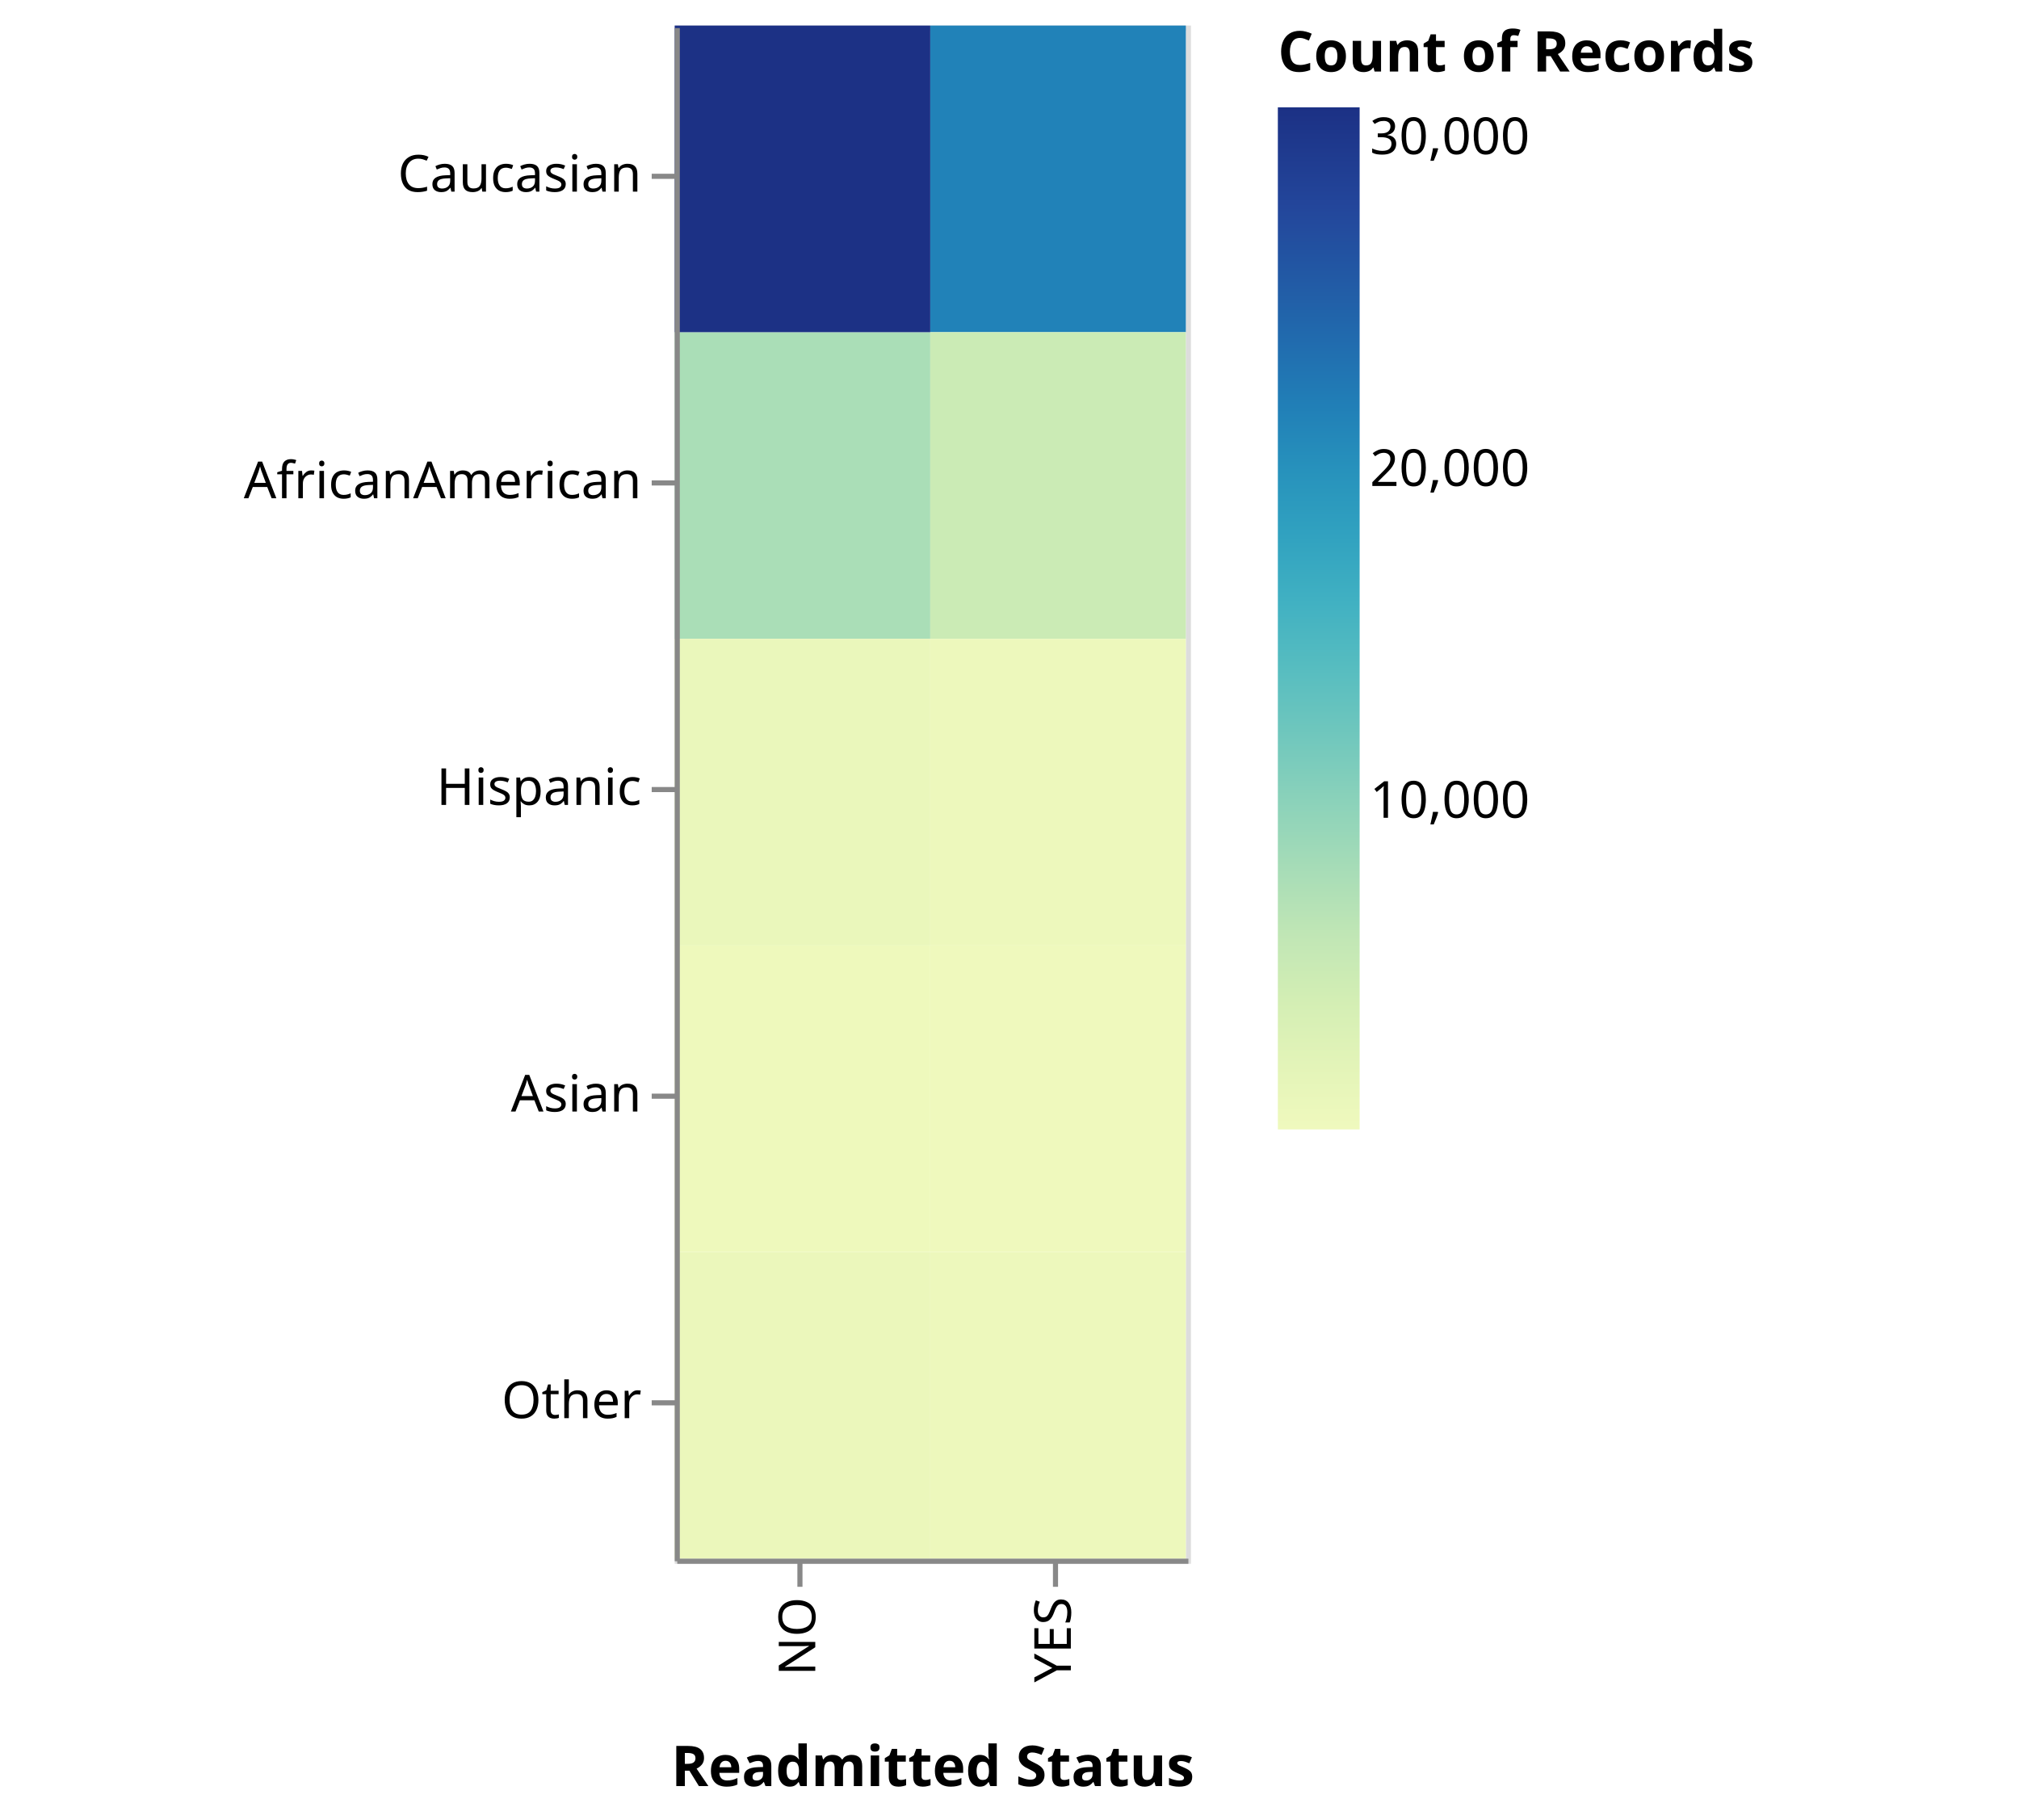
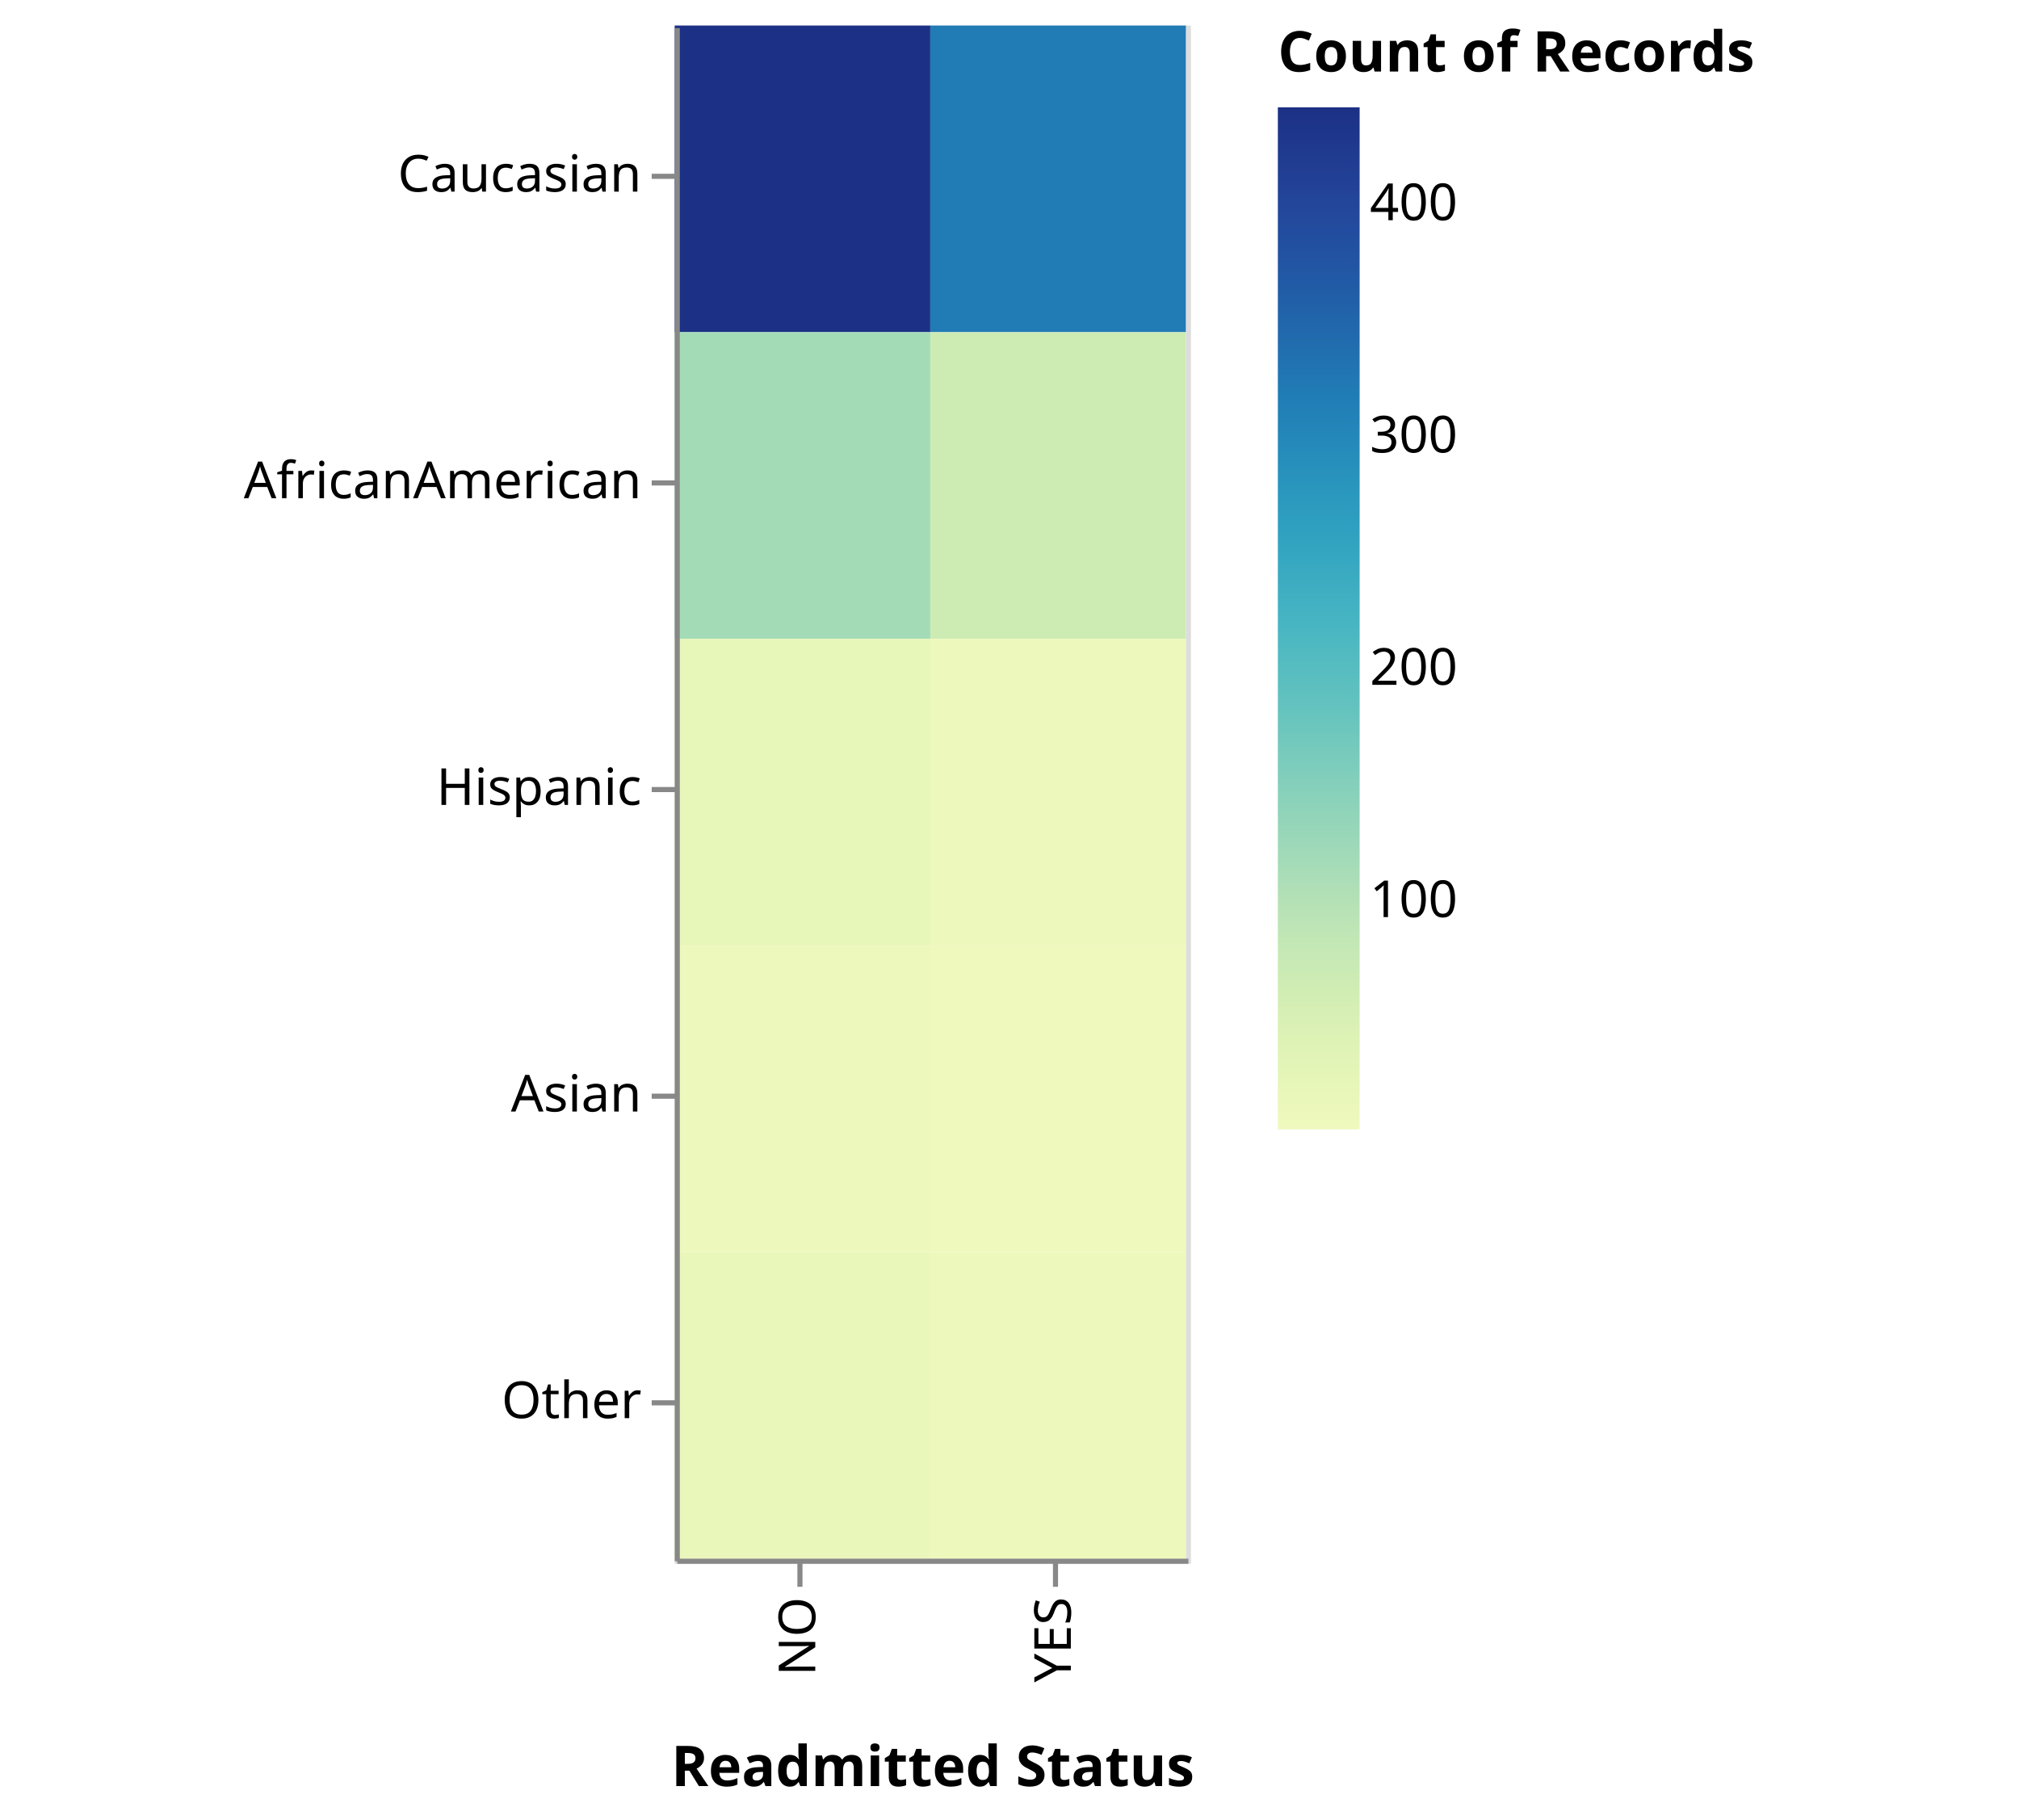
<svg xmlns="http://www.w3.org/2000/svg" class="marks" width="395" height="356" viewBox="0 0 395 356" version="1.1">
  <defs>
    <linearGradient id="gradient_0" x1="0" x2="0" y1="1" y2="0">
      <stop offset="0" stop-color="rgb(239, 249, 189)" />
-       <stop offset="0.06" stop-color="rgb(227, 244, 184)" />
-       <stop offset="0.125" stop-color="rgb(211, 238, 180)" />
-       <stop offset="0.19" stop-color="rgb(192, 230, 181)" />
-       <stop offset="0.255" stop-color="rgb(166, 220, 183)" />
-       <stop offset="0.32" stop-color="rgb(139, 210, 186)" />
-       <stop offset="0.385" stop-color="rgb(112, 199, 189)" />
+       <stop offset="0.041" stop-color="rgb(231, 246, 185)" />
+       <stop offset="0.086" stop-color="rgb(222, 242, 181)" />
+       <stop offset="0.132" stop-color="rgb(209, 237, 180)" />
+       <stop offset="0.177" stop-color="rgb(196, 232, 181)" />
+       <stop offset="0.223" stop-color="rgb(180, 225, 182)" />
+       <stop offset="0.268" stop-color="rgb(161, 218, 184)" />
+       <stop offset="0.314" stop-color="rgb(142, 211, 186)" />
+       <stop offset="0.359" stop-color="rgb(123, 204, 188)" />
+       <stop offset="0.405" stop-color="rgb(103, 196, 190)" />
      <stop offset="0.45" stop-color="rgb(87, 189, 192)" />
-       <stop offset="0.515" stop-color="rgb(65, 177, 194)" />
-       <stop offset="0.58" stop-color="rgb(49, 162, 192)" />
-       <stop offset="0.645" stop-color="rgb(39, 146, 188)" />
-       <stop offset="0.709" stop-color="rgb(33, 127, 183)" />
-       <stop offset="0.774" stop-color="rgb(33, 107, 174)" />
-       <stop offset="0.839" stop-color="rgb(34, 88, 164)" />
-       <stop offset="0.904" stop-color="rgb(35, 70, 155)" />
-       <stop offset="0.969" stop-color="rgb(30, 56, 140)" />
+       <stop offset="0.495" stop-color="rgb(71, 181, 194)" />
+       <stop offset="0.541" stop-color="rgb(59, 171, 193)" />
+       <stop offset="0.586" stop-color="rgb(47, 161, 192)" />
+       <stop offset="0.632" stop-color="rgb(41, 149, 189)" />
+       <stop offset="0.677" stop-color="rgb(36, 136, 186)" />
+       <stop offset="0.723" stop-color="rgb(33, 123, 181)" />
+       <stop offset="0.768" stop-color="rgb(33, 109, 174)" />
+       <stop offset="0.814" stop-color="rgb(33, 95, 168)" />
+       <stop offset="0.859" stop-color="rgb(34, 82, 162)" />
+       <stop offset="0.905" stop-color="rgb(35, 70, 155)" />
+       <stop offset="0.95" stop-color="rgb(32, 60, 145)" />
+       <stop offset="0.995" stop-color="rgb(28, 50, 134)" />
      <stop offset="1" stop-color="rgb(28, 49, 133)" />
    </linearGradient>
  </defs>
  <g transform="translate(132,5)">
    <g class="mark-group role-frame root">
      <g transform="translate(0,0)">
        <path class="background" d="M0.5,0.5h100v300h-100Z" style="fill: none; stroke: #ddd;" />
        <g>
          <g class="mark-rect role-mark marks">
-             <path d="M50,0h50v60h-50Z" style="fill: rgb(33, 130, 184);" />
-             <path d="M0,60h50v60h-50Z" style="fill: rgb(170, 222, 183);" />
+             <path d="M50,0h50v60h-50Z" style="fill: rgb(33, 123, 181);" />
+             <path d="M50,60h50v60h-50Z" style="fill: rgb(205, 236, 180);" />
            <path d="M0,0h50v60h-50Z" style="fill: rgb(28, 49, 133);" />
-             <path d="M50,60h50v60h-50Z" style="fill: rgb(203, 235, 181);" />
-             <path d="M0,240h50v60h-50Z" style="fill: rgb(235, 247, 187);" />
+             <path d="M0,60h50v60h-50Z" style="fill: rgb(164, 219, 183);" />
+             <path d="M50,120h50v60h-50Z" style="fill: rgb(236, 248, 188);" />
+             <path d="M0,180h50v60h-50Z" style="fill: rgb(237, 248, 188);" />
+             <path d="M0,240h50v60h-50Z" style="fill: rgb(234, 247, 187);" />
            <path d="M50,240h50v60h-50Z" style="fill: rgb(237, 248, 188);" />
-             <path d="M0,180h50v60h-50Z" style="fill: rgb(238, 249, 188);" />
-             <path d="M50,120h50v60h-50Z" style="fill: rgb(237, 248, 188);" />
+             <path d="M0,120h50v60h-50Z" style="fill: rgb(231, 246, 185);" />
            <path d="M50,180h50v60h-50Z" style="fill: rgb(239, 249, 189);" />
-             <path d="M0,120h50v60h-50Z" style="fill: rgb(234, 247, 187);" />
          </g>
          <g class="mark-group role-legend">
            <g transform="translate(118,0)">
              <path class="background" d="M0,0h140v216h-140Z" style="pointer-events: none; fill: none;" />
              <g>
                <g class="mark-group role-legend-entry">
                  <g transform="translate(0,16)">
                    <path class="background" d="M0,0h0v0h0Z" style="pointer-events: none; fill: none;" />
                    <g>
                      <g class="mark-rect role-legend-gradient" style="pointer-events: none;">
                        <path d="M0,0h16v200h-16Z" style="fill: url(#gradient_0); stroke: #ddd; stroke-width: 0; opacity: 1;" />
                      </g>
                      <g class="mark-text role-legend-label" style="pointer-events: none;">
-                         <text text-anchor="start" transform="translate(18,139.0192)" style="font-family: sans-serif; font-size: 10px; fill: #000; opacity: 1;">10,000</text>
-                         <text text-anchor="start" transform="translate(18,74.09048)" style="font-family: sans-serif; font-size: 10px; fill: #000; opacity: 1;">20,000</text>
-                         <text text-anchor="start" transform="translate(18,9.161737)" style="font-family: sans-serif; font-size: 10px; fill: #000; opacity: 1;">30,000</text>
+                         <text text-anchor="start" transform="translate(18,158.4545)" style="font-family: sans-serif; font-size: 10px; fill: #000; opacity: 1;">100</text>
+                         <text text-anchor="start" transform="translate(18,113)" style="font-family: sans-serif; font-size: 10px; fill: #000; opacity: 1;">200</text>
+                         <text text-anchor="start" transform="translate(18,67.54545)" style="font-family: sans-serif; font-size: 10px; fill: #000; opacity: 1;">300</text>
+                         <text text-anchor="start" transform="translate(18,22.09091)" style="font-family: sans-serif; font-size: 10px; fill: #000; opacity: 1;">400</text>
                      </g>
                    </g>
                  </g>
                </g>
                <g class="mark-text role-legend-title" style="pointer-events: none;">
                  <text text-anchor="start" transform="translate(0,9)" style="font-family: sans-serif; font-size: 11px; font-weight: bold; fill: #000; opacity: 1;">Count of Records</text>
                </g>
              </g>
            </g>
          </g>
          <g class="mark-group role-axis">
            <g transform="translate(0.5,300.5)">
              <path class="background" d="M0,0h0v0h0Z" style="pointer-events: none; fill: none;" />
              <g>
                <g class="mark-rule role-axis-tick" style="pointer-events: none;">
                  <line transform="translate(24,0)" x2="0" y2="5" style="fill: none; stroke: #888; stroke-width: 1; opacity: 1;" />
                  <line transform="translate(74,0)" x2="0" y2="5" style="fill: none; stroke: #888; stroke-width: 1; opacity: 1;" />
                </g>
                <g class="mark-text role-axis-label" style="pointer-events: none;">
                  <text text-anchor="end" transform="translate(24,7) rotate(270) translate(0,3)" style="font-family: sans-serif; font-size: 10px; fill: #000; opacity: 1;">NO</text>
                  <text text-anchor="end" transform="translate(74,7) rotate(270) translate(0,3)" style="font-family: sans-serif; font-size: 10px; fill: #000; opacity: 1;">YES</text>
                </g>
                <g class="mark-rule role-axis-domain" style="pointer-events: none;">
                  <line transform="translate(0,0)" x2="100" y2="0" style="fill: none; stroke: #888; stroke-width: 1; opacity: 1;" />
                </g>
                <g class="mark-text role-axis-title" style="pointer-events: none;">
                  <text text-anchor="middle" transform="translate(50,44)" style="font-family: sans-serif; font-size: 11px; font-weight: bold; fill: #000; opacity: 1;">Readmitted Status</text>
                </g>
              </g>
            </g>
          </g>
          <g class="mark-group role-axis">
            <g transform="translate(0.5,0.5)">
              <path class="background" d="M0,0h0v0h0Z" style="pointer-events: none; fill: none;" />
              <g>
                <g class="mark-rule role-axis-tick" style="pointer-events: none;">
                  <line transform="translate(0,29)" x2="-5" y2="0" style="fill: none; stroke: #888; stroke-width: 1; opacity: 1;" />
                  <line transform="translate(0,89)" x2="-5" y2="0" style="fill: none; stroke: #888; stroke-width: 1; opacity: 1;" />
                  <line transform="translate(0,149)" x2="-5" y2="0" style="fill: none; stroke: #888; stroke-width: 1; opacity: 1;" />
                  <line transform="translate(0,209)" x2="-5" y2="0" style="fill: none; stroke: #888; stroke-width: 1; opacity: 1;" />
                  <line transform="translate(0,269)" x2="-5" y2="0" style="fill: none; stroke: #888; stroke-width: 1; opacity: 1;" />
                </g>
                <g class="mark-text role-axis-label" style="pointer-events: none;">
                  <text text-anchor="end" transform="translate(-7,32)" style="font-family: sans-serif; font-size: 10px; fill: #000; opacity: 1;">Caucasian</text>
                  <text text-anchor="end" transform="translate(-7,92)" style="font-family: sans-serif; font-size: 10px; fill: #000; opacity: 1;">AfricanAmerican</text>
                  <text text-anchor="end" transform="translate(-7,152)" style="font-family: sans-serif; font-size: 10px; fill: #000; opacity: 1;">Hispanic</text>
                  <text text-anchor="end" transform="translate(-7,212)" style="font-family: sans-serif; font-size: 10px; fill: #000; opacity: 1;">Asian</text>
                  <text text-anchor="end" transform="translate(-7,272)" style="font-family: sans-serif; font-size: 10px; fill: #000; opacity: 1;">Other</text>
                </g>
                <g class="mark-rule role-axis-domain" style="pointer-events: none;">
                  <line transform="translate(0,0)" x2="0" y2="300" style="fill: none; stroke: #888; stroke-width: 1; opacity: 1;" />
                </g>
              </g>
            </g>
          </g>
        </g>
      </g>
    </g>
  </g>
</svg>
